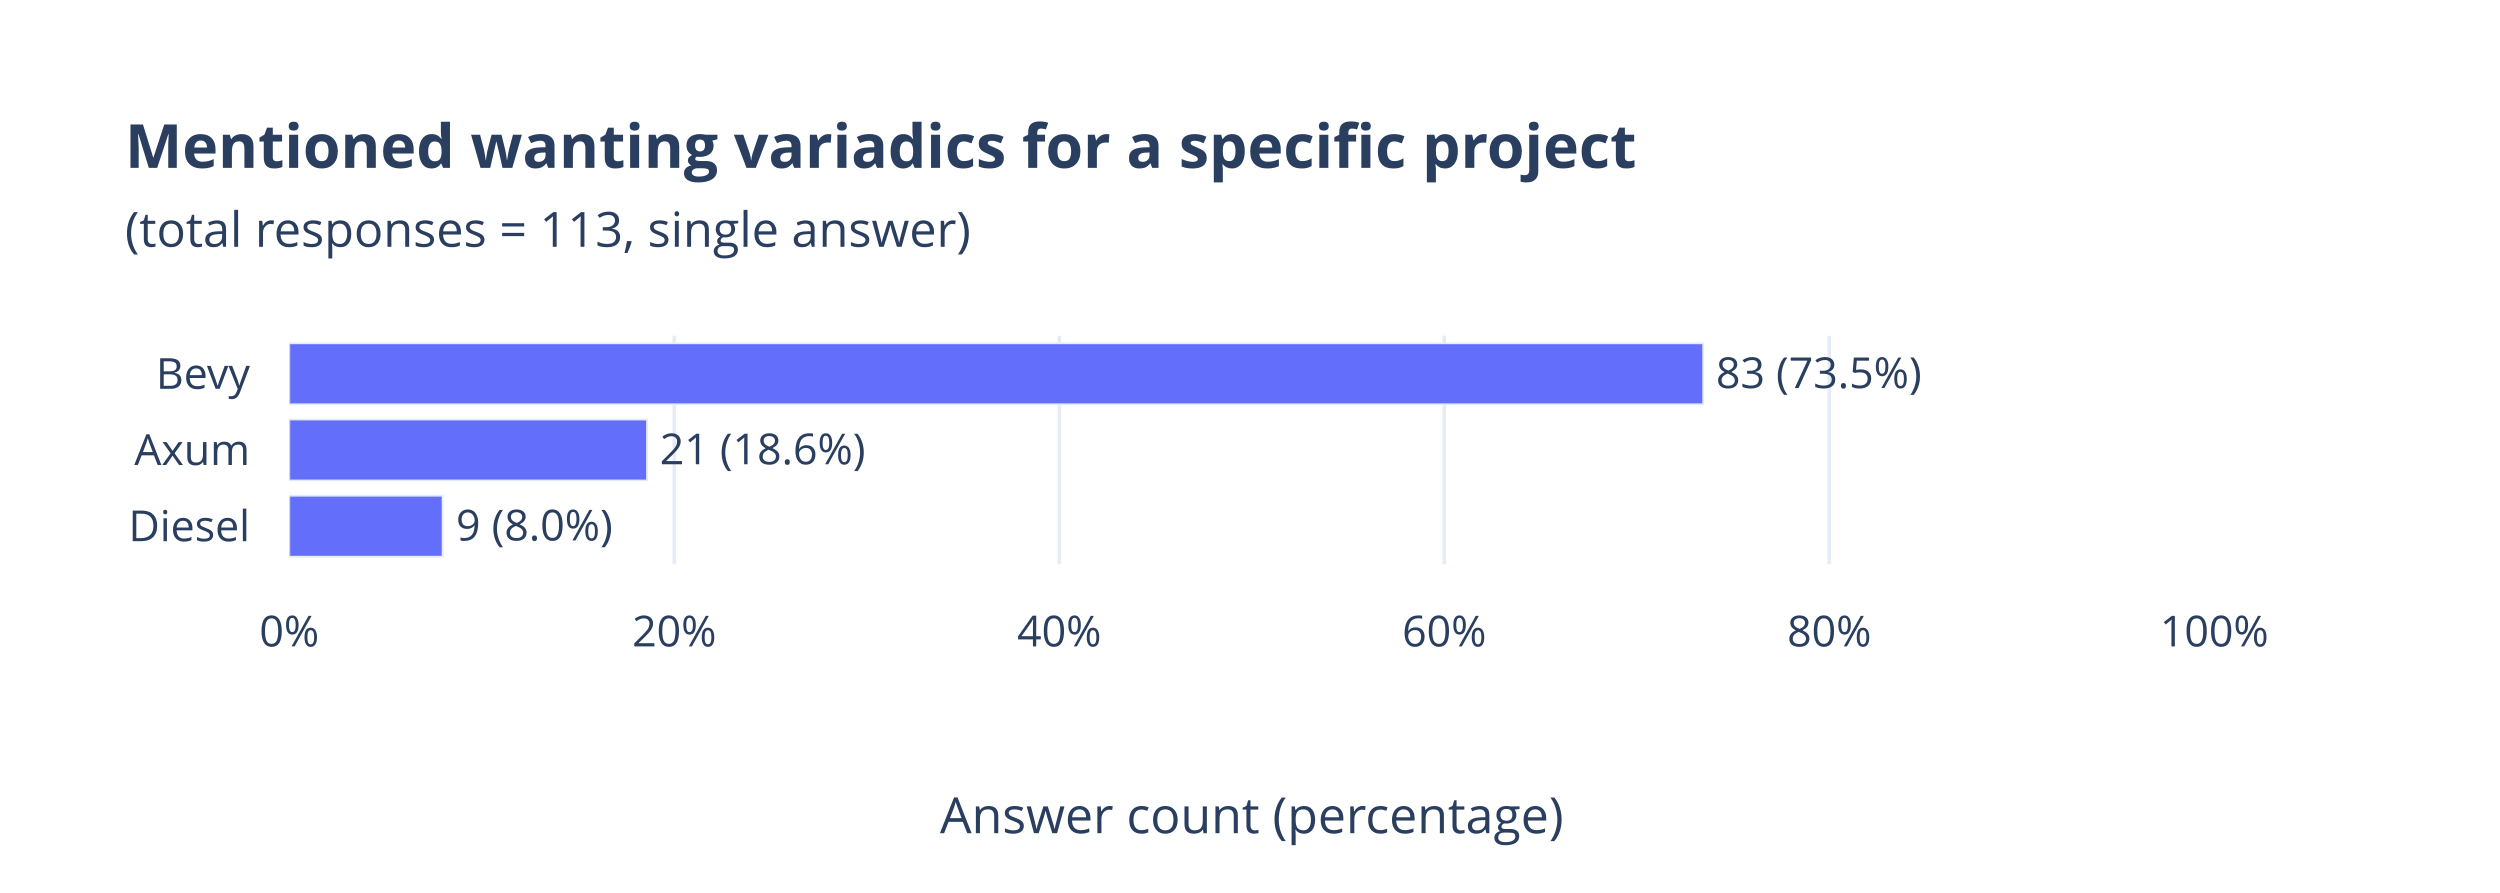
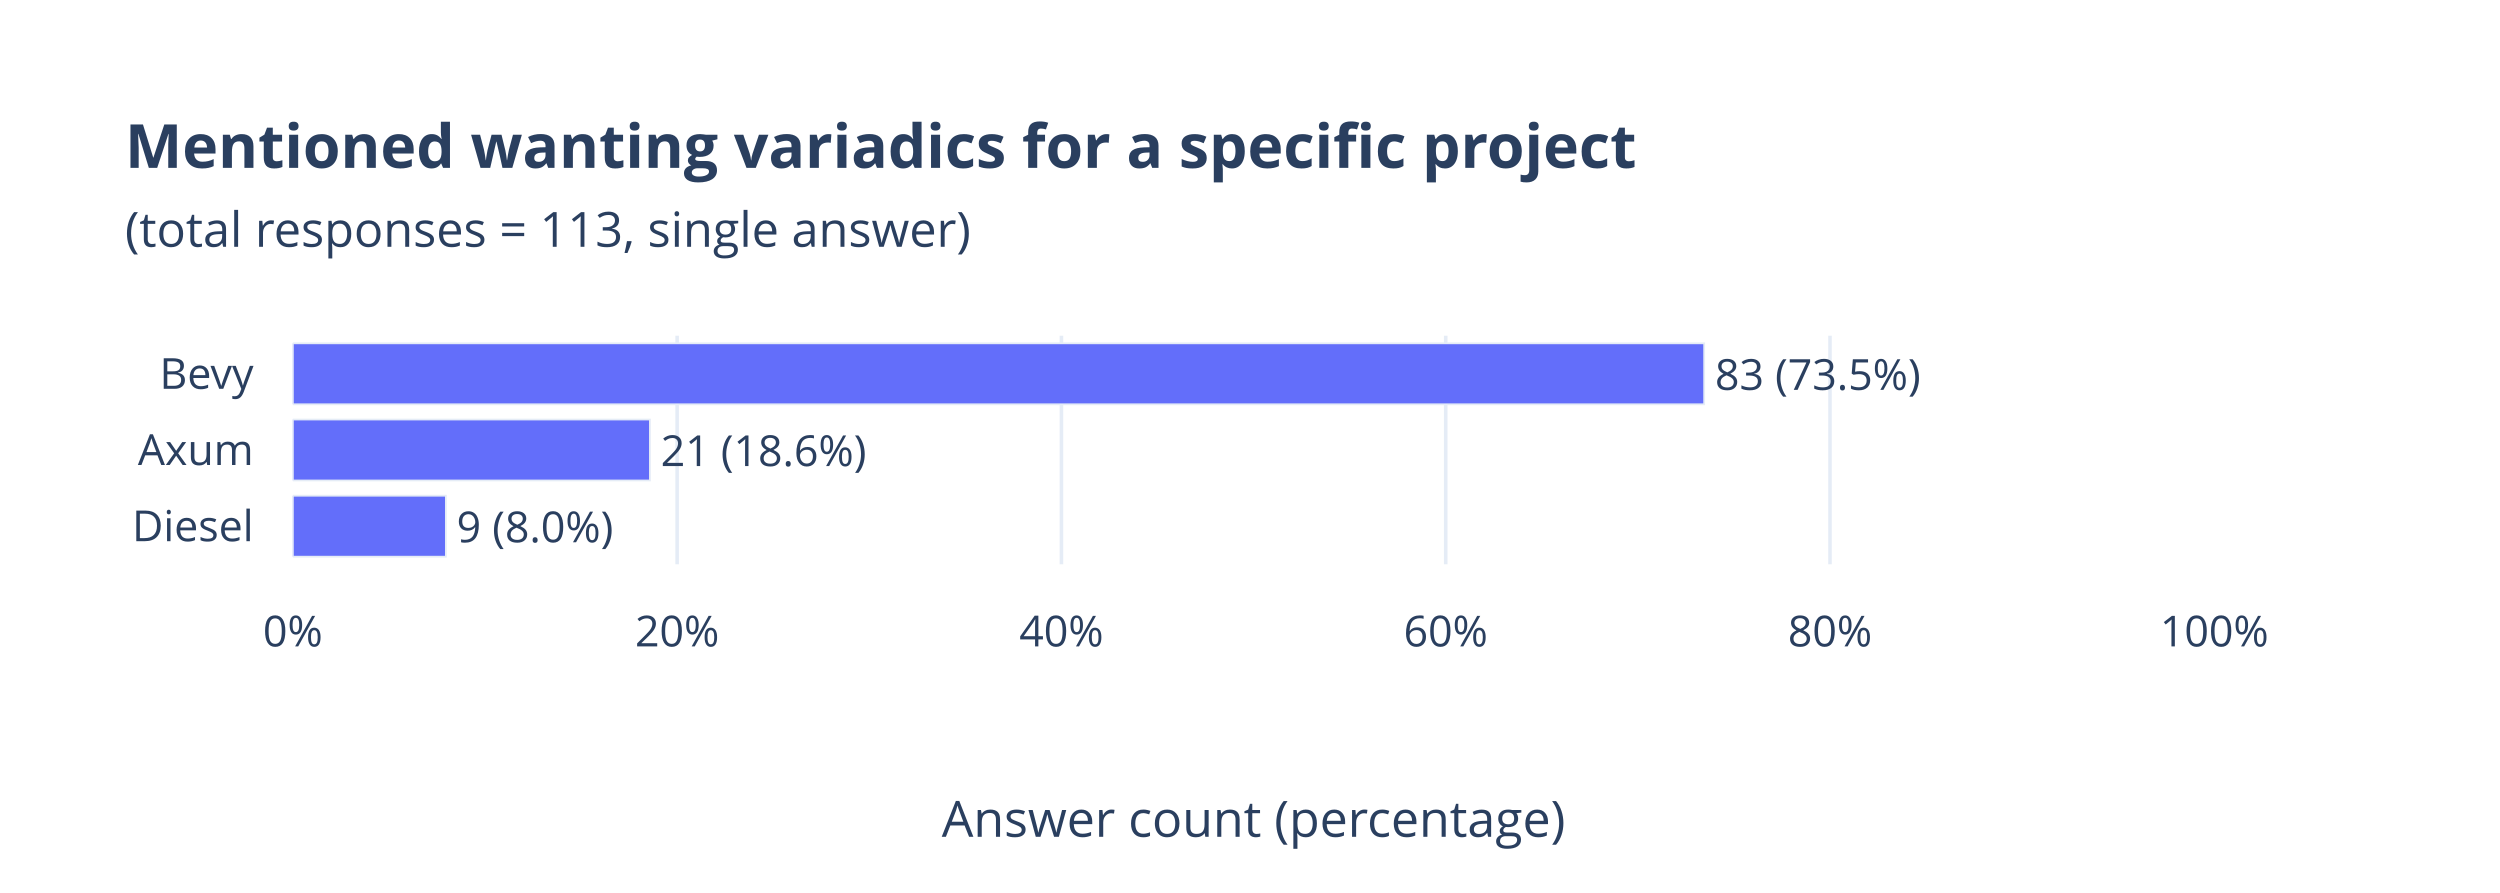
<svg xmlns="http://www.w3.org/2000/svg" class="main-svg" width="700" height="250" style="" viewBox="0 0 700 250">
  <rect x="0" y="0" width="700" height="250" style="fill: rgb(255, 255, 255); fill-opacity: 1;" />
-   <defs id="defs-ee07e8">
+   <defs id="defs-be8474">
    <g class="clips">
-       <clipPath id="clipee07e8xyplot" class="plotclip">
-         <rect width="539" height="64" />
+       <clipPath id="clipbe8474xyplot" class="plotclip">
+         <rect width="538" height="64" />
      </clipPath>
-       <clipPath class="axesclip" id="clipee07e8x">
-         <rect x="81" y="0" width="539" height="250" />
+       <clipPath class="axesclip" id="clipbe8474x">
+         <rect x="82" y="0" width="538" height="250" />
      </clipPath>
-       <clipPath class="axesclip" id="clipee07e8y">
+       <clipPath class="axesclip" id="clipbe8474y">
        <rect x="0" y="94" width="700" height="64" />
      </clipPath>
-       <clipPath class="axesclip" id="clipee07e8xy">
-         <rect x="81" y="94" width="539" height="64" />
+       <clipPath class="axesclip" id="clipbe8474xy">
+         <rect x="82" y="94" width="538" height="64" />
      </clipPath>
    </g>
    <g class="gradients" />
    <g class="patterns" />
  </defs>
  <g class="bglayer">
-     <rect class="bg" x="71" y="84" width="559" height="84" style="fill: rgb(255, 255, 255); fill-opacity: 1; stroke-width: 0;" />
+     <rect class="bg" x="72" y="84" width="558" height="84" style="fill: rgb(255, 255, 255); fill-opacity: 1; stroke-width: 0;" />
  </g>
  <g class="layer-below">
    <g class="imagelayer" />
    <g class="shapelayer" />
  </g>
  <g class="cartesianlayer">
    <g class="subplot xy">
      <g class="layer-subplot">
        <g class="shapelayer" />
        <g class="imagelayer" />
      </g>
      <g class="minor-gridlayer">
        <g class="x" />
        <g class="y" />
      </g>
      <g class="gridlayer">
        <g class="x">
-           <path class="xgrid crisp" transform="translate(188.8,0)" d="M0,94v64" style="stroke: rgb(229, 236, 246); stroke-opacity: 1; stroke-width: 1px;" />
-           <path class="xgrid crisp" transform="translate(296.6,0)" d="M0,94v64" style="stroke: rgb(229, 236, 246); stroke-opacity: 1; stroke-width: 1px;" />
-           <path class="xgrid crisp" transform="translate(404.4,0)" d="M0,94v64" style="stroke: rgb(229, 236, 246); stroke-opacity: 1; stroke-width: 1px;" />
-           <path class="xgrid crisp" transform="translate(512.2,0)" d="M0,94v64" style="stroke: rgb(229, 236, 246); stroke-opacity: 1; stroke-width: 1px;" />
+           <path class="xgrid crisp" transform="translate(189.6,0)" d="M0,94v64" style="stroke: rgb(229, 236, 246); stroke-opacity: 1; stroke-width: 1px;" />
+           <path class="xgrid crisp" transform="translate(297.2,0)" d="M0,94v64" style="stroke: rgb(229, 236, 246); stroke-opacity: 1; stroke-width: 1px;" />
+           <path class="xgrid crisp" transform="translate(404.8,0)" d="M0,94v64" style="stroke: rgb(229, 236, 246); stroke-opacity: 1; stroke-width: 1px;" />
+           <path class="xgrid crisp" transform="translate(512.4,0)" d="M0,94v64" style="stroke: rgb(229, 236, 246); stroke-opacity: 1; stroke-width: 1px;" />
        </g>
        <g class="y" />
      </g>
      <g class="zerolinelayer">
-         <path class="xzl zl crisp" transform="translate(81,0)" d="M0,94v64" style="stroke: rgb(255, 255, 255); stroke-opacity: 1; stroke-width: 2px;" />
+         <path class="xzl zl crisp" transform="translate(82,0)" d="M0,94v64" style="stroke: rgb(255, 255, 255); stroke-opacity: 1; stroke-width: 2px;" />
      </g>
      <g class="layer-between">
        <g class="shapelayer" />
        <g class="imagelayer" />
      </g>
      <path class="xlines-below" />
      <path class="ylines-below" />
      <g class="overlines-below" />
      <g class="xaxislayer-below" />
      <g class="yaxislayer-below" />
      <g class="overaxes-below" />
      <g class="overplot">
-         <g class="xy" transform="translate(81,94)" clip-path="url(#clipee07e8xyplot)">
+         <g class="xy" transform="translate(82,94)" clip-path="url(#clipbe8474xyplot)">
          <g class="barlayer mlayer">
            <g class="trace bars" style="opacity: 1;">
              <g class="points">
                <g class="point">
-                   <path d="M0,19.2V2.13H395.9V19.2Z" style="vector-effect: none; opacity: 1; stroke-width: 0.5px; fill: rgb(99, 110, 250); fill-opacity: 1; stroke: rgb(229, 236, 246); stroke-opacity: 1;" />
-                   <text class="bartext bartext-outside" text-anchor="middle" data-notex="1" x="0" y="0" style="font-family: 'Open Sans', verdana, arial, sans-serif; font-size: 12px; fill: rgb(42, 63, 95); fill-opacity: 1; white-space: pre;" transform="translate(428.2594,14.665)">83 (73.5%)</text>
+                   <path d="M0,19.2V2.13H395.17V19.2Z" style="vector-effect: none; opacity: 1; stroke-width: 0.5px; fill: rgb(99, 110, 250); fill-opacity: 1; stroke: rgb(229, 236, 246); stroke-opacity: 1;" />
+                   <text class="bartext bartext-outside" text-anchor="middle" data-notex="1" x="0" y="0" style="font-family: 'Open Sans', verdana, arial, sans-serif; font-size: 12px; fill: rgb(42, 63, 95); fill-opacity: 1; white-space: pre;" transform="translate(426.9825,15.165)">83 (73.5%)</text>
                </g>
                <g class="point">
-                   <path d="M0,40.53V23.47H100.17V40.53Z" style="vector-effect: none; opacity: 1; stroke-width: 0.5px; fill: rgb(99, 110, 250); fill-opacity: 1; stroke: rgb(229, 236, 246); stroke-opacity: 1;" />
-                   <text class="bartext bartext-outside" text-anchor="middle" data-notex="1" x="0" y="0" style="font-family: 'Open Sans', verdana, arial, sans-serif; font-size: 12px; fill: rgb(42, 63, 95); fill-opacity: 1; white-space: pre;" transform="translate(132.5294,36)">21 (18.6%)</text>
+                   <path d="M0,40.53V23.47H99.98V40.53Z" style="vector-effect: none; opacity: 1; stroke-width: 0.5px; fill: rgb(99, 110, 250); fill-opacity: 1; stroke: rgb(229, 236, 246); stroke-opacity: 1;" />
+                   <text class="bartext bartext-outside" text-anchor="middle" data-notex="1" x="0" y="0" style="font-family: 'Open Sans', verdana, arial, sans-serif; font-size: 12px; fill: rgb(42, 63, 95); fill-opacity: 1; white-space: pre;" transform="translate(131.7925,36.5)">21 (18.6%)</text>
                </g>
                <g class="point">
-                   <path d="M0,61.87V44.8H42.93V61.87Z" style="vector-effect: none; opacity: 1; stroke-width: 0.5px; fill: rgb(99, 110, 250); fill-opacity: 1; stroke: rgb(229, 236, 246); stroke-opacity: 1;" />
-                   <text class="bartext bartext-outside" text-anchor="middle" data-notex="1" x="0" y="0" style="font-family: 'Open Sans', verdana, arial, sans-serif; font-size: 12px; fill: rgb(42, 63, 95); fill-opacity: 1; white-space: pre;" transform="translate(68.6175,57.335)">9 (8.0%)</text>
+                   <path d="M0,61.87V44.8H42.85V61.87Z" style="vector-effect: none; opacity: 1; stroke-width: 0.5px; fill: rgb(99, 110, 250); fill-opacity: 1; stroke: rgb(229, 236, 246); stroke-opacity: 1;" />
+                   <text class="bartext bartext-outside" text-anchor="middle" data-notex="1" x="0" y="0" style="font-family: 'Open Sans', verdana, arial, sans-serif; font-size: 12px; fill: rgb(42, 63, 95); fill-opacity: 1; white-space: pre;" transform="translate(67.7875,57.835)">9 (8.0%)</text>
                </g>
              </g>
            </g>
          </g>
        </g>
      </g>
      <path class="xlines-above crisp" d="M0,0" style="fill: none;" />
      <path class="ylines-above crisp" d="M0,0" style="fill: none;" />
      <g class="overlines-above" />
      <g class="xaxislayer-above">
        <g class="xtick">
-           <text text-anchor="middle" x="0" y="181" transform="translate(81,0)" style="font-family: 'Open Sans', verdana, arial, sans-serif; font-size: 12px; fill: rgb(42, 63, 95); fill-opacity: 1; white-space: pre; opacity: 1;">0%</text>
+           <text text-anchor="middle" x="0" y="181" transform="translate(82,0)" style="font-family: 'Open Sans', verdana, arial, sans-serif; font-size: 12px; fill: rgb(42, 63, 95); fill-opacity: 1; white-space: pre; opacity: 1;">0%</text>
        </g>
        <g class="xtick">
-           <text text-anchor="middle" x="0" y="181" style="font-family: 'Open Sans', verdana, arial, sans-serif; font-size: 12px; fill: rgb(42, 63, 95); fill-opacity: 1; white-space: pre; opacity: 1;" transform="translate(188.8,0)">20%</text>
+           <text text-anchor="middle" x="0" y="181" style="font-family: 'Open Sans', verdana, arial, sans-serif; font-size: 12px; fill: rgb(42, 63, 95); fill-opacity: 1; white-space: pre; opacity: 1;" transform="translate(189.6,0)">20%</text>
        </g>
        <g class="xtick">
-           <text text-anchor="middle" x="0" y="181" style="font-family: 'Open Sans', verdana, arial, sans-serif; font-size: 12px; fill: rgb(42, 63, 95); fill-opacity: 1; white-space: pre; opacity: 1;" transform="translate(296.6,0)">40%</text>
+           <text text-anchor="middle" x="0" y="181" style="font-family: 'Open Sans', verdana, arial, sans-serif; font-size: 12px; fill: rgb(42, 63, 95); fill-opacity: 1; white-space: pre; opacity: 1;" transform="translate(297.2,0)">40%</text>
        </g>
        <g class="xtick">
-           <text text-anchor="middle" x="0" y="181" style="font-family: 'Open Sans', verdana, arial, sans-serif; font-size: 12px; fill: rgb(42, 63, 95); fill-opacity: 1; white-space: pre; opacity: 1;" transform="translate(404.4,0)">60%</text>
+           <text text-anchor="middle" x="0" y="181" style="font-family: 'Open Sans', verdana, arial, sans-serif; font-size: 12px; fill: rgb(42, 63, 95); fill-opacity: 1; white-space: pre; opacity: 1;" transform="translate(404.8,0)">60%</text>
        </g>
        <g class="xtick">
-           <text text-anchor="middle" x="0" y="181" style="font-family: 'Open Sans', verdana, arial, sans-serif; font-size: 12px; fill: rgb(42, 63, 95); fill-opacity: 1; white-space: pre; opacity: 1;" transform="translate(512.2,0)">80%</text>
+           <text text-anchor="middle" x="0" y="181" style="font-family: 'Open Sans', verdana, arial, sans-serif; font-size: 12px; fill: rgb(42, 63, 95); fill-opacity: 1; white-space: pre; opacity: 1;" transform="translate(512.4,0)">80%</text>
        </g>
        <g class="xtick">
          <text text-anchor="middle" x="0" y="181" style="font-family: 'Open Sans', verdana, arial, sans-serif; font-size: 12px; fill: rgb(42, 63, 95); fill-opacity: 1; white-space: pre; opacity: 1;" transform="translate(620,0)">100%</text>
        </g>
      </g>
      <g class="yaxislayer-above">
        <g class="ytick">
-           <text text-anchor="end" x="70" y="4.2" transform="translate(0,147.33)" style="font-family: 'Open Sans', verdana, arial, sans-serif; font-size: 12px; fill: rgb(42, 63, 95); fill-opacity: 1; white-space: pre; opacity: 1;">Diesel</text>
+           <text text-anchor="end" x="71" y="4.2" transform="translate(0,147.33)" style="font-family: 'Open Sans', verdana, arial, sans-serif; font-size: 12px; fill: rgb(42, 63, 95); fill-opacity: 1; white-space: pre; opacity: 1;">Diesel</text>
        </g>
        <g class="ytick">
-           <text text-anchor="end" x="70" y="4.2" transform="translate(0,126)" style="font-family: 'Open Sans', verdana, arial, sans-serif; font-size: 12px; fill: rgb(42, 63, 95); fill-opacity: 1; white-space: pre; opacity: 1;">Axum</text>
+           <text text-anchor="end" x="71" y="4.2" transform="translate(0,126)" style="font-family: 'Open Sans', verdana, arial, sans-serif; font-size: 12px; fill: rgb(42, 63, 95); fill-opacity: 1; white-space: pre; opacity: 1;">Axum</text>
        </g>
        <g class="ytick">
-           <text text-anchor="end" x="70" y="4.2" transform="translate(0,104.67)" style="font-family: 'Open Sans', verdana, arial, sans-serif; font-size: 12px; fill: rgb(42, 63, 95); fill-opacity: 1; white-space: pre; opacity: 1;">Bevy</text>
+           <text text-anchor="end" x="71" y="4.2" transform="translate(0,104.67)" style="font-family: 'Open Sans', verdana, arial, sans-serif; font-size: 12px; fill: rgb(42, 63, 95); fill-opacity: 1; white-space: pre; opacity: 1;">Bevy</text>
        </g>
      </g>
      <g class="overaxes-above" />
    </g>
  </g>
  <g class="polarlayer" />
  <g class="smithlayer" />
  <g class="ternarylayer" />
  <g class="geolayer" />
  <g class="funnelarealayer" />
  <g class="pielayer" />
  <g class="iciclelayer" />
  <g class="treemaplayer" />
  <g class="sunburstlayer" />
  <g class="glimages" />
-   <defs id="topdefs-ee07e8">
+   <defs id="topdefs-be8474">
    <g class="clips" />
  </defs>
  <g class="layer-above">
    <g class="imagelayer" />
    <g class="shapelayer" />
  </g>
  <g class="infolayer">
    <g class="g-gtitle">
      <text class="gtitle" x="35" y="47" text-anchor="start" dy="0em" style="opacity: 1; font-family: 'Open Sans', verdana, arial, sans-serif; font-size: 17px; fill: rgb(42, 63, 95); fill-opacity: 1; white-space: pre;">
        <tspan class="line" dy="0em" x="35" y="47">
          <tspan style="font-weight:bold">Mentioned wanting variadics for a specific project</tspan>
        </tspan>
        <tspan class="line" dy="1.3em" x="35" y="47">
          <tspan style="font-size: 0.8em;">(total responses = 113, single answer)</tspan>
        </tspan>
      </text>
    </g>
    <g class="g-xtitle">
-       <text class="xtitle" x="350.5" y="233.3" text-anchor="middle" style="opacity: 1; font-family: 'Open Sans', verdana, arial, sans-serif; font-size: 14px; fill: rgb(42, 63, 95); fill-opacity: 1; white-space: pre;">Answer count (percentage)</text>
+       <text class="xtitle" x="351" y="234.3" text-anchor="middle" style="opacity: 1; font-family: 'Open Sans', verdana, arial, sans-serif; font-size: 14px; fill: rgb(42, 63, 95); fill-opacity: 1; white-space: pre;">Answer count (percentage)</text>
    </g>
    <g class="g-ytitle" />
  </g>
</svg>
